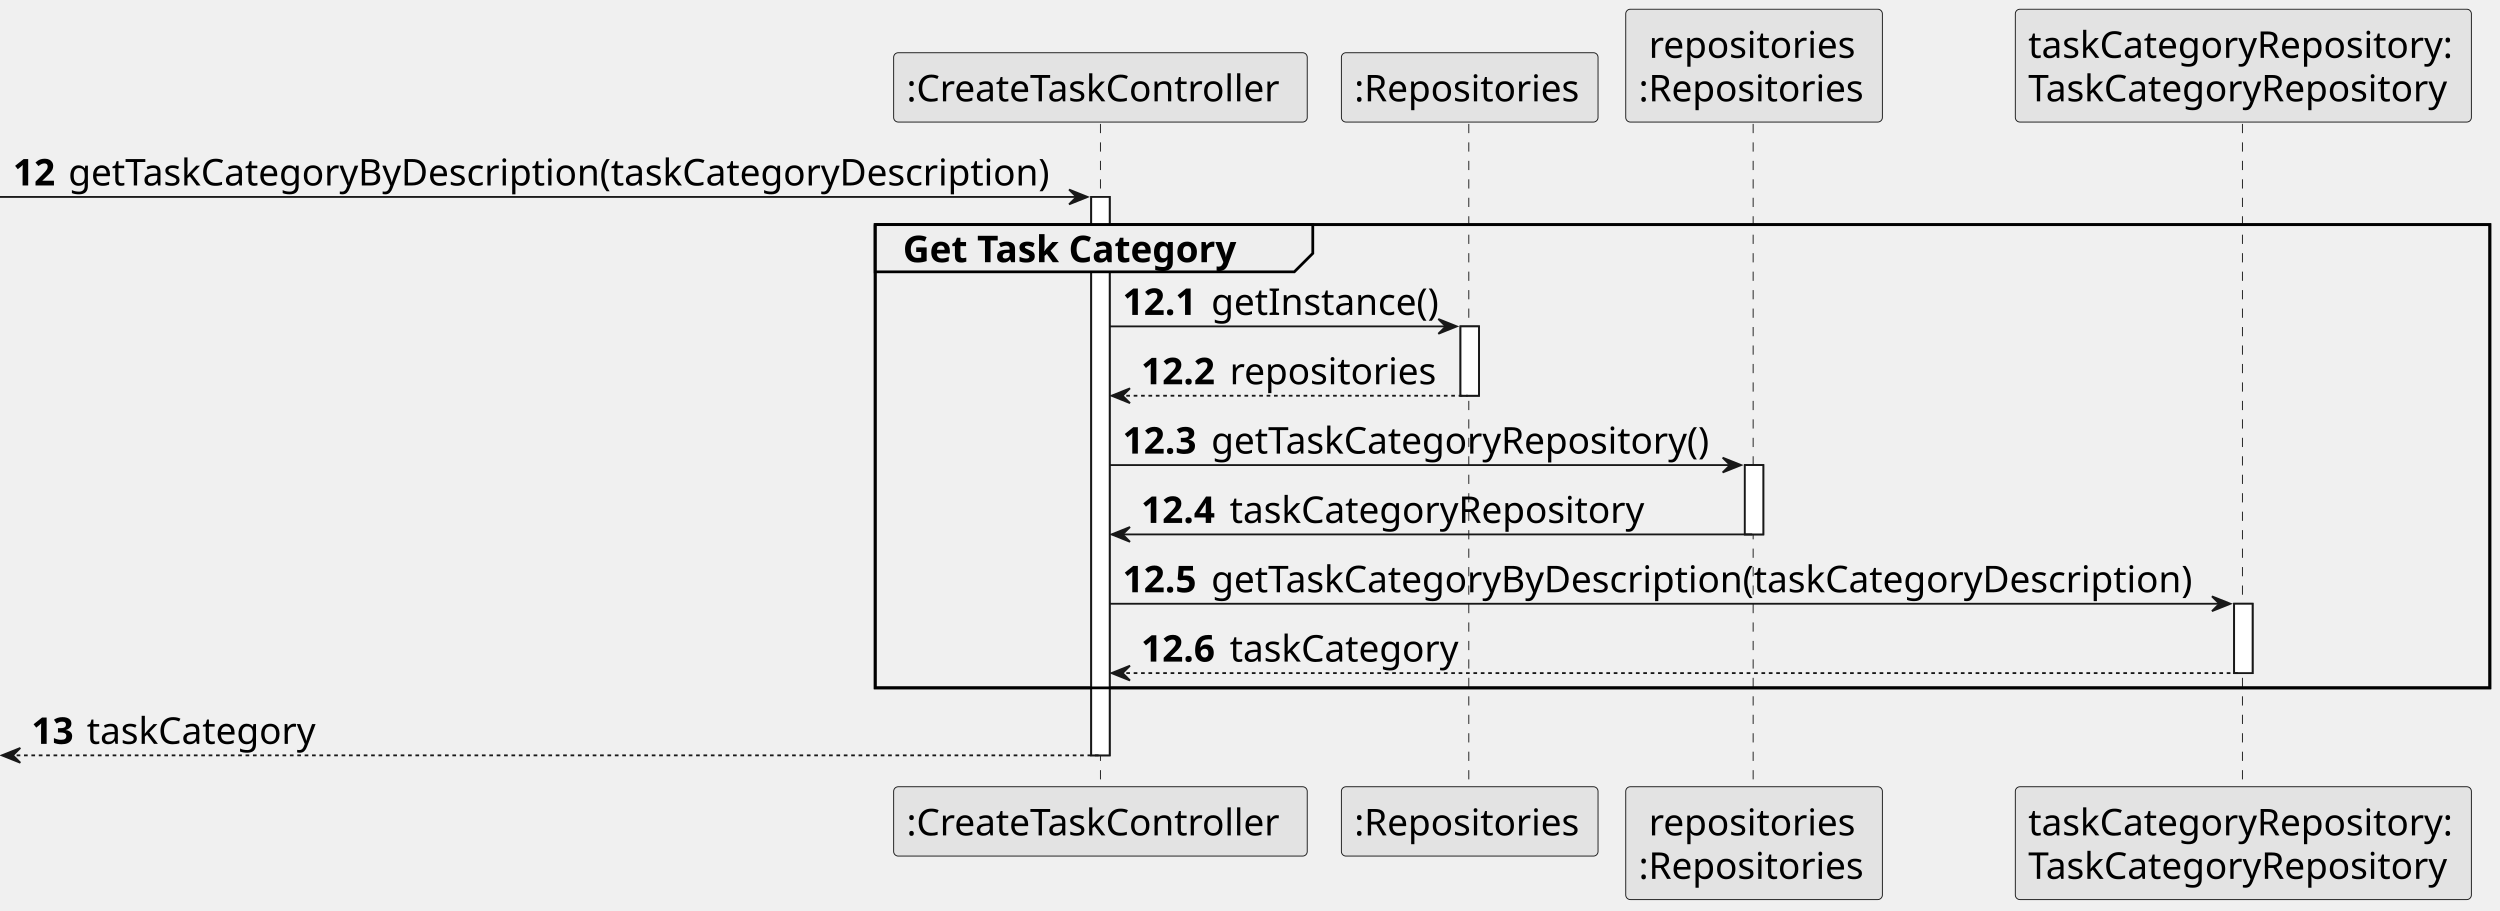
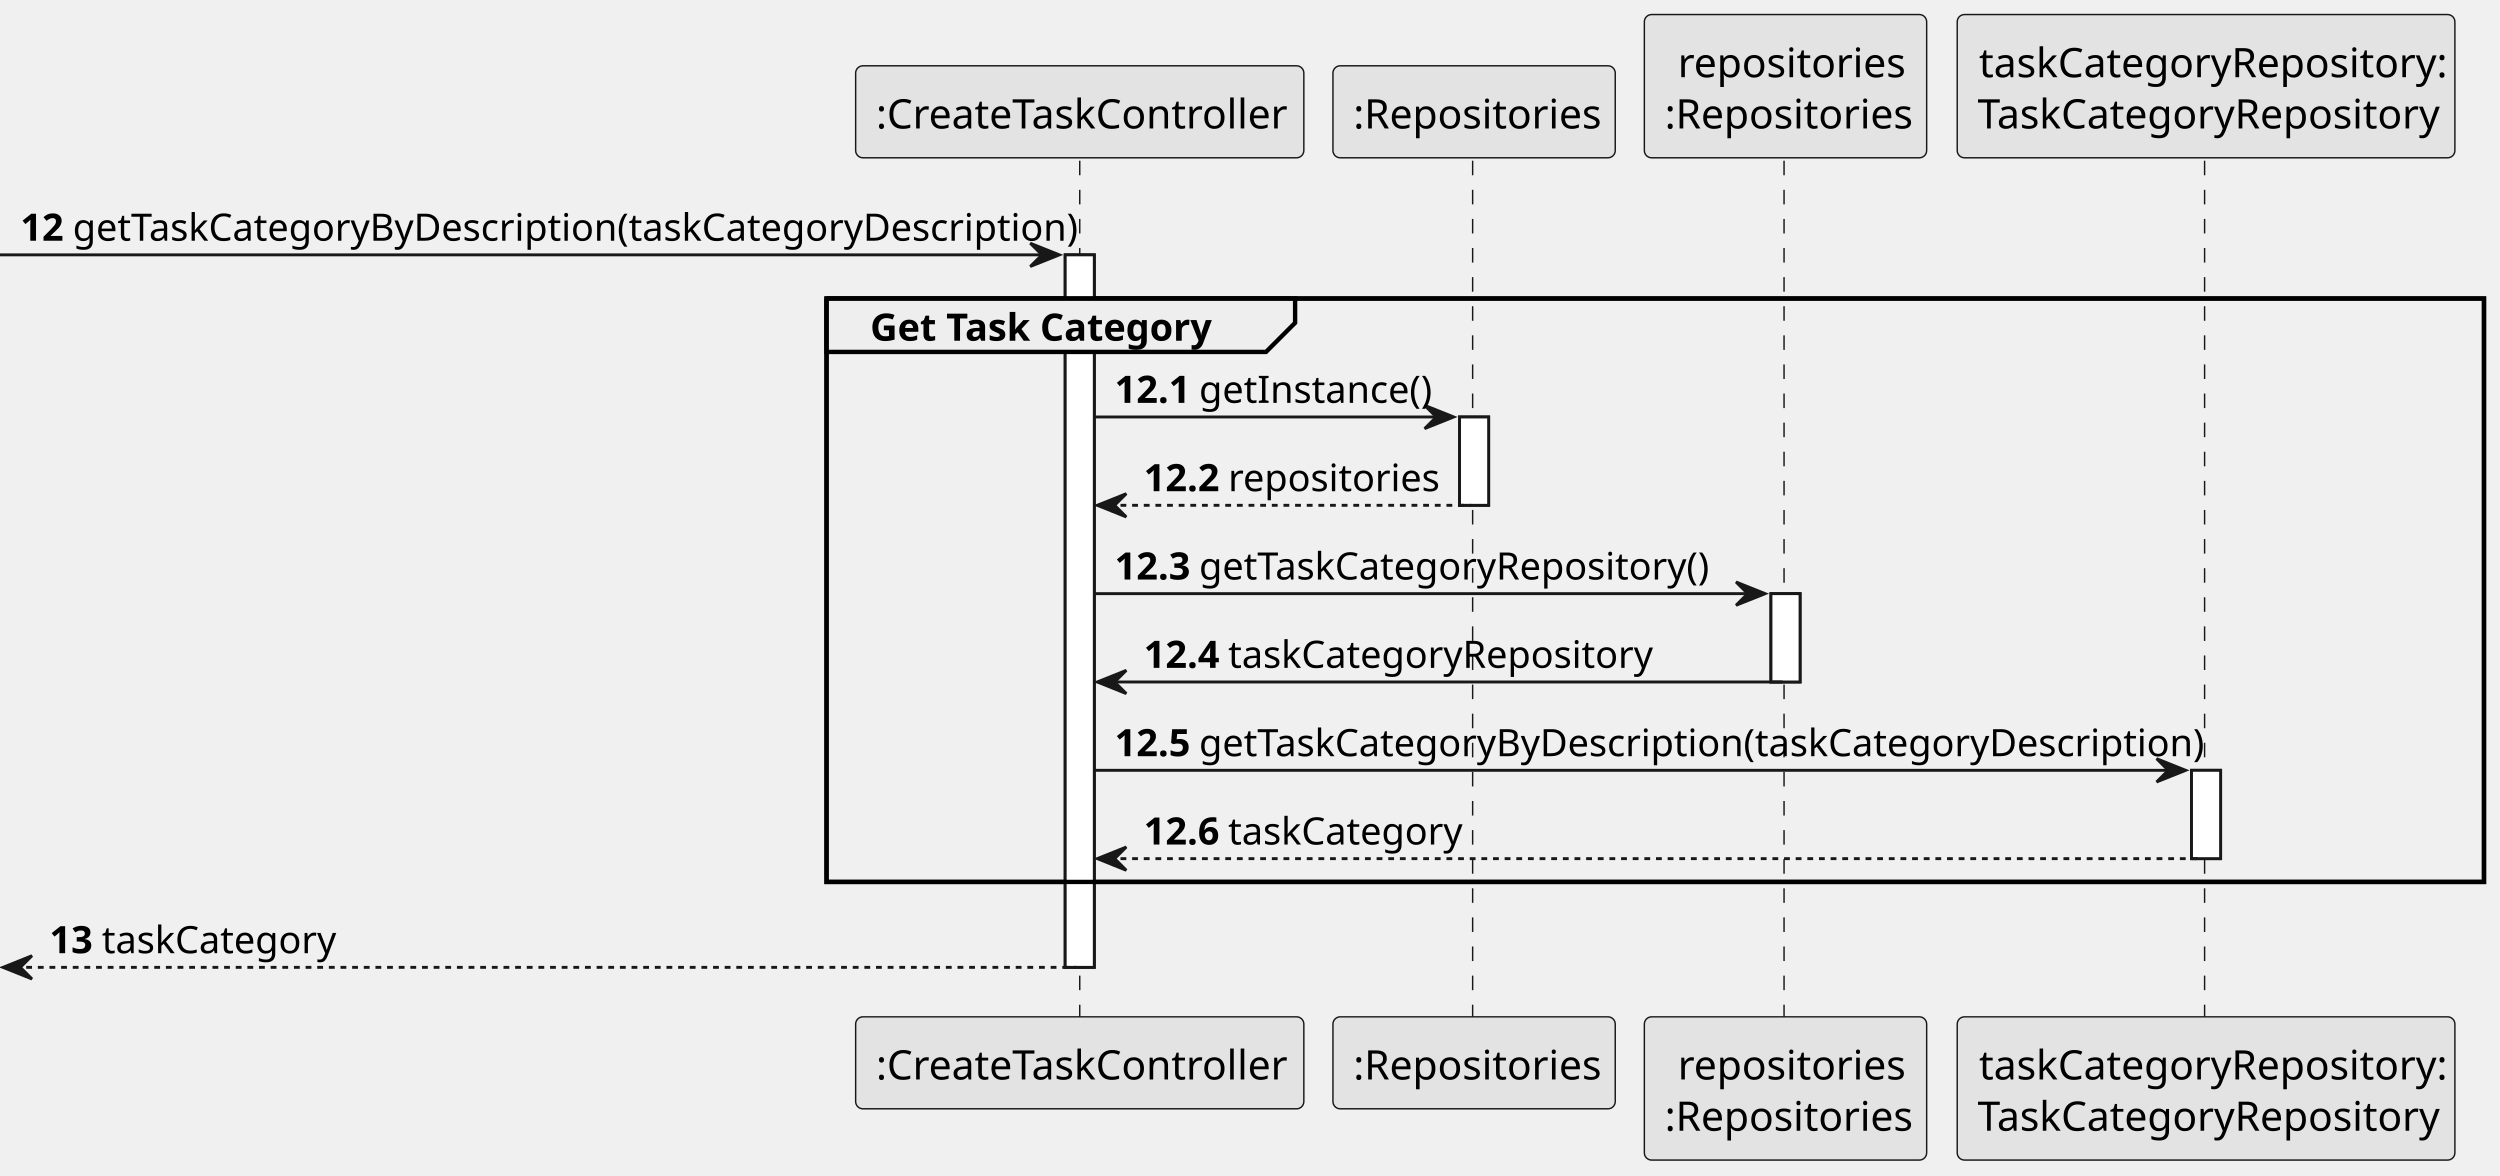
- <svg xmlns="http://www.w3.org/2000/svg" contentStyleType="text/css" height="493px" preserveAspectRatio="none" style="width:1354px;height:493px;background:#FFFFFF;" version="1.1" viewBox="0 0 1354 493" width="1354px" zoomAndPan="magnify">
+ <svg xmlns="http://www.w3.org/2000/svg" contentStyleType="text/css" height="404px" preserveAspectRatio="none" style="width:859px;height:404px;background:#FFFFFF;" version="1.1" viewBox="0 0 859 404" width="859px" zoomAndPan="magnify">
  <defs />
  <g>
-     <rect fill="#FFFFFF" height="302.438" style="stroke:#181818;stroke-width:1.0;" width="10" x="591" y="106.664" />
-     <rect fill="#FFFFFF" height="37.555" style="stroke:#181818;stroke-width:1.0;" width="10" x="791" y="176.773" />
-     <rect fill="#FFFFFF" height="37.555" style="stroke:#181818;stroke-width:1.0;" width="10" x="945" y="251.883" />
-     <rect fill="#FFFFFF" height="37.555" style="stroke:#181818;stroke-width:1.0;" width="10" x="1210" y="326.992" />
-     <rect fill="none" height="250.883" style="stroke:#000000;stroke-width:1.5;" width="874.5" x="474" y="121.664" />
-     <line style="stroke:#181818;stroke-width:0.5;stroke-dasharray:5.0,5.0;" x1="596" x2="596" y1="67.109" y2="427.102" />
-     <line style="stroke:#181818;stroke-width:0.5;stroke-dasharray:5.0,5.0;" x1="795.5" x2="795.5" y1="67.109" y2="427.102" />
-     <line style="stroke:#181818;stroke-width:0.5;stroke-dasharray:5.0,5.0;" x1="949.5" x2="949.5" y1="67.109" y2="427.102" />
-     <line style="stroke:#181818;stroke-width:0.5;stroke-dasharray:5.0,5.0;" x1="1214.5" x2="1214.5" y1="67.109" y2="427.102" />
-     <rect fill="#E3E3E3" height="37.555" rx="2.5" ry="2.5" style="stroke:#181818;stroke-width:0.5;" width="224" x="484" y="28.555" />
-     <text fill="#000000" font-family="sans-serif" font-size="20" lengthAdjust="spacing" textLength="210" x="491" y="54.891">:CreateTaskController</text>
-     <rect fill="#E3E3E3" height="37.555" rx="2.5" ry="2.5" style="stroke:#181818;stroke-width:0.5;" width="224" x="484" y="426.102" />
-     <text fill="#000000" font-family="sans-serif" font-size="20" lengthAdjust="spacing" textLength="210" x="491" y="452.438">:CreateTaskController</text>
-     <rect fill="#E3E3E3" height="37.555" rx="2.5" ry="2.5" style="stroke:#181818;stroke-width:0.5;" width="139" x="726.5" y="28.555" />
-     <text fill="#000000" font-family="sans-serif" font-size="20" lengthAdjust="spacing" textLength="125" x="733.5" y="54.891">:Repositories</text>
-     <rect fill="#E3E3E3" height="37.555" rx="2.5" ry="2.5" style="stroke:#181818;stroke-width:0.5;" width="139" x="726.5" y="426.102" />
-     <text fill="#000000" font-family="sans-serif" font-size="20" lengthAdjust="spacing" textLength="125" x="733.5" y="452.438">:Repositories</text>
-     <rect fill="#E3E3E3" height="61.109" rx="2.5" ry="2.5" style="stroke:#181818;stroke-width:0.5;" width="139" x="880.5" y="5" />
-     <text fill="#000000" font-family="sans-serif" font-size="20" lengthAdjust="spacing" textLength="114" x="893" y="31.336">repositories</text>
-     <text fill="#000000" font-family="sans-serif" font-size="20" lengthAdjust="spacing" textLength="125" x="887.5" y="54.891">:Repositories</text>
-     <rect fill="#E3E3E3" height="61.109" rx="2.5" ry="2.5" style="stroke:#181818;stroke-width:0.5;" width="139" x="880.5" y="426.102" />
-     <text fill="#000000" font-family="sans-serif" font-size="20" lengthAdjust="spacing" textLength="114" x="893" y="452.438">repositories</text>
-     <text fill="#000000" font-family="sans-serif" font-size="20" lengthAdjust="spacing" textLength="125" x="887.5" y="475.992">:Repositories</text>
-     <rect fill="#E3E3E3" height="61.109" rx="2.5" ry="2.5" style="stroke:#181818;stroke-width:0.5;" width="247" x="1091.5" y="5" />
-     <text fill="#000000" font-family="sans-serif" font-size="20" lengthAdjust="spacing" textLength="233" x="1098.5" y="31.336">taskCategoryRepository:</text>
-     <text fill="#000000" font-family="sans-serif" font-size="20" lengthAdjust="spacing" textLength="233" x="1098.5" y="54.891">TaskCategoryRepository</text>
-     <rect fill="#E3E3E3" height="61.109" rx="2.5" ry="2.5" style="stroke:#181818;stroke-width:0.5;" width="247" x="1091.5" y="426.102" />
-     <text fill="#000000" font-family="sans-serif" font-size="20" lengthAdjust="spacing" textLength="233" x="1098.5" y="452.438">taskCategoryRepository:</text>
-     <text fill="#000000" font-family="sans-serif" font-size="20" lengthAdjust="spacing" textLength="233" x="1098.5" y="475.992">TaskCategoryRepository</text>
-     <rect fill="#FFFFFF" height="302.438" style="stroke:#181818;stroke-width:1.0;" width="10" x="591" y="106.664" />
-     <rect fill="#FFFFFF" height="37.555" style="stroke:#181818;stroke-width:1.0;" width="10" x="791" y="176.773" />
-     <rect fill="#FFFFFF" height="37.555" style="stroke:#181818;stroke-width:1.0;" width="10" x="945" y="251.883" />
-     <rect fill="#FFFFFF" height="37.555" style="stroke:#181818;stroke-width:1.0;" width="10" x="1210" y="326.992" />
-     <polygon fill="#181818" points="579,102.664,589,106.664,579,110.664,583,106.664" style="stroke:#181818;stroke-width:1.0;" />
-     <line style="stroke:#181818;stroke-width:1.0;" x1="0" x2="585" y1="106.664" y2="106.664" />
-     <text fill="#000000" font-family="sans-serif" font-size="20" font-weight="bold" lengthAdjust="spacing" textLength="26" x="7" y="100.445">12</text>
-     <text fill="#000000" font-family="sans-serif" font-size="20" lengthAdjust="spacing" textLength="542" x="37" y="100.445">getTaskCategoryByDescription(taskCategoryDescription)</text>
-     <path d="M474,121.664 L711,121.664 L711,137.219 L701,147.219 L474,147.219 L474,121.664 " fill="#EEEEEE" style="stroke:#000000;stroke-width:1.5;" />
-     <rect fill="none" height="250.883" style="stroke:#000000;stroke-width:1.5;" width="874.5" x="474" y="121.664" />
-     <text fill="#000000" font-family="sans-serif" font-size="20" font-weight="bold" lengthAdjust="spacing" textLength="192" x="489" y="142">Get Task Category</text>
-     <polygon fill="#181818" points="779,172.773,789,176.773,779,180.773,783,176.773" style="stroke:#181818;stroke-width:1.0;" />
-     <line style="stroke:#181818;stroke-width:1.0;" x1="601" x2="785" y1="176.773" y2="176.773" />
-     <text fill="#000000" font-family="sans-serif" font-size="20" font-weight="bold" lengthAdjust="spacing" textLength="44" x="608" y="170.555">12.1</text>
-     <text fill="#000000" font-family="sans-serif" font-size="20" lengthAdjust="spacing" textLength="123" x="656" y="170.555">getInstance()</text>
-     <polygon fill="#181818" points="612,210.328,602,214.328,612,218.328,608,214.328" style="stroke:#181818;stroke-width:1.0;" />
-     <line style="stroke:#181818;stroke-width:1.0;stroke-dasharray:2.0,2.0;" x1="606" x2="795" y1="214.328" y2="214.328" />
-     <text fill="#000000" font-family="sans-serif" font-size="20" font-weight="bold" lengthAdjust="spacing" textLength="44" x="618" y="208.109">12.2</text>
-     <text fill="#000000" font-family="sans-serif" font-size="20" lengthAdjust="spacing" textLength="114" x="666" y="208.109">repositories</text>
-     <polygon fill="#181818" points="933,247.883,943,251.883,933,255.883,937,251.883" style="stroke:#181818;stroke-width:1.0;" />
-     <line style="stroke:#181818;stroke-width:1.0;" x1="601" x2="939" y1="251.883" y2="251.883" />
-     <text fill="#000000" font-family="sans-serif" font-size="20" font-weight="bold" lengthAdjust="spacing" textLength="44" x="608" y="245.664">12.3</text>
-     <text fill="#000000" font-family="sans-serif" font-size="20" lengthAdjust="spacing" textLength="277" x="656" y="245.664">getTaskCategoryRepository()</text>
-     <polygon fill="#181818" points="612,285.438,602,289.438,612,293.438,608,289.438" style="stroke:#181818;stroke-width:1.0;" />
-     <line style="stroke:#181818;stroke-width:1.0;" x1="606" x2="949" y1="289.438" y2="289.438" />
-     <text fill="#000000" font-family="sans-serif" font-size="20" font-weight="bold" lengthAdjust="spacing" textLength="44" x="618" y="283.219">12.4</text>
-     <text fill="#000000" font-family="sans-serif" font-size="20" lengthAdjust="spacing" textLength="227" x="666" y="283.219">taskCategoryRepository</text>
-     <polygon fill="#181818" points="1198,322.992,1208,326.992,1198,330.992,1202,326.992" style="stroke:#181818;stroke-width:1.0;" />
-     <line style="stroke:#181818;stroke-width:1.0;" x1="601" x2="1204" y1="326.992" y2="326.992" />
-     <text fill="#000000" font-family="sans-serif" font-size="20" font-weight="bold" lengthAdjust="spacing" textLength="44" x="608" y="320.773">12.5</text>
-     <text fill="#000000" font-family="sans-serif" font-size="20" lengthAdjust="spacing" textLength="542" x="656" y="320.773">getTaskCategoryByDescription(taskCategoryDescription)</text>
-     <polygon fill="#181818" points="612,360.547,602,364.547,612,368.547,608,364.547" style="stroke:#181818;stroke-width:1.0;" />
-     <line style="stroke:#181818;stroke-width:1.0;stroke-dasharray:2.0,2.0;" x1="606" x2="1214" y1="364.547" y2="364.547" />
-     <text fill="#000000" font-family="sans-serif" font-size="20" font-weight="bold" lengthAdjust="spacing" textLength="44" x="618" y="358.328">12.6</text>
-     <text fill="#000000" font-family="sans-serif" font-size="20" lengthAdjust="spacing" textLength="125" x="666" y="358.328">taskCategory</text>
-     <polygon fill="#181818" points="11,405.102,1,409.102,11,413.102,7,409.102" style="stroke:#181818;stroke-width:1.0;" />
-     <line style="stroke:#181818;stroke-width:1.0;stroke-dasharray:2.0,2.0;" x1="5" x2="595" y1="409.102" y2="409.102" />
-     <text fill="#000000" font-family="sans-serif" font-size="20" font-weight="bold" lengthAdjust="spacing" textLength="26" x="17" y="402.883">13</text>
-     <text fill="#000000" font-family="sans-serif" font-size="20" lengthAdjust="spacing" textLength="125" x="47" y="402.883">taskCategory</text>
+     <rect fill="#FFFFFF" height="244.812" style="stroke:#181818;stroke-width:1.0;" width="10" x="366" y="87.57" />
+     <rect fill="#FFFFFF" height="30.352" style="stroke:#181818;stroke-width:1.0;" width="10" x="501.5" y="143.273" />
+     <rect fill="#FFFFFF" height="30.352" style="stroke:#181818;stroke-width:1.0;" width="10" x="608.5" y="203.977" />
+     <rect fill="#FFFFFF" height="30.352" style="stroke:#181818;stroke-width:1.0;" width="10" x="753" y="264.68" />
+     <rect fill="none" height="200.461" style="stroke:#000000;stroke-width:1.5;" width="569.5" x="284" y="102.57" />
+     <line style="stroke:#181818;stroke-width:0.5;stroke-dasharray:5.0,5.0;" x1="371" x2="371" y1="55.219" y2="350.383" />
+     <line style="stroke:#181818;stroke-width:0.5;stroke-dasharray:5.0,5.0;" x1="506" x2="506" y1="55.219" y2="350.383" />
+     <line style="stroke:#181818;stroke-width:0.5;stroke-dasharray:5.0,5.0;" x1="613" x2="613" y1="55.219" y2="350.383" />
+     <line style="stroke:#181818;stroke-width:0.5;stroke-dasharray:5.0,5.0;" x1="757.5" x2="757.5" y1="55.219" y2="350.383" />
+     <rect fill="#E3E3E3" height="31.609" rx="2.5" ry="2.5" style="stroke:#181818;stroke-width:0.5;" width="154" x="294" y="22.609" />
+     <text fill="#000000" font-family="sans-serif" font-size="14" lengthAdjust="spacing" textLength="140" x="301" y="44.143">:CreateTaskController</text>
+     <rect fill="#E3E3E3" height="31.609" rx="2.5" ry="2.5" style="stroke:#181818;stroke-width:0.5;" width="154" x="294" y="349.383" />
+     <text fill="#000000" font-family="sans-serif" font-size="14" lengthAdjust="spacing" textLength="140" x="301" y="370.916">:CreateTaskController</text>
+     <rect fill="#E3E3E3" height="31.609" rx="2.5" ry="2.5" style="stroke:#181818;stroke-width:0.5;" width="97" x="458" y="22.609" />
+     <text fill="#000000" font-family="sans-serif" font-size="14" lengthAdjust="spacing" textLength="83" x="465" y="44.143">:Repositories</text>
+     <rect fill="#E3E3E3" height="31.609" rx="2.5" ry="2.5" style="stroke:#181818;stroke-width:0.5;" width="97" x="458" y="349.383" />
+     <text fill="#000000" font-family="sans-serif" font-size="14" lengthAdjust="spacing" textLength="83" x="465" y="370.916">:Repositories</text>
+     <rect fill="#E3E3E3" height="49.219" rx="2.5" ry="2.5" style="stroke:#181818;stroke-width:0.5;" width="97" x="565" y="5" />
+     <text fill="#000000" font-family="sans-serif" font-size="14" lengthAdjust="spacing" textLength="74" x="576.5" y="26.533">repositories</text>
+     <text fill="#000000" font-family="sans-serif" font-size="14" lengthAdjust="spacing" textLength="83" x="572" y="44.143">:Repositories</text>
+     <rect fill="#E3E3E3" height="49.219" rx="2.5" ry="2.5" style="stroke:#181818;stroke-width:0.5;" width="97" x="565" y="349.383" />
+     <text fill="#000000" font-family="sans-serif" font-size="14" lengthAdjust="spacing" textLength="74" x="576.5" y="370.916">repositories</text>
+     <text fill="#000000" font-family="sans-serif" font-size="14" lengthAdjust="spacing" textLength="83" x="572" y="388.525">:Repositories</text>
+     <rect fill="#E3E3E3" height="49.219" rx="2.5" ry="2.5" style="stroke:#181818;stroke-width:0.5;" width="171" x="672.5" y="5" />
+     <text fill="#000000" font-family="sans-serif" font-size="14" lengthAdjust="spacing" textLength="156" x="680" y="26.533">taskCategoryRepository:</text>
+     <text fill="#000000" font-family="sans-serif" font-size="14" lengthAdjust="spacing" textLength="157" x="679.5" y="44.143">TaskCategoryRepository</text>
+     <rect fill="#E3E3E3" height="49.219" rx="2.5" ry="2.5" style="stroke:#181818;stroke-width:0.5;" width="171" x="672.5" y="349.383" />
+     <text fill="#000000" font-family="sans-serif" font-size="14" lengthAdjust="spacing" textLength="156" x="680" y="370.916">taskCategoryRepository:</text>
+     <text fill="#000000" font-family="sans-serif" font-size="14" lengthAdjust="spacing" textLength="157" x="679.5" y="388.525">TaskCategoryRepository</text>
+     <rect fill="#FFFFFF" height="244.812" style="stroke:#181818;stroke-width:1.0;" width="10" x="366" y="87.57" />
+     <rect fill="#FFFFFF" height="30.352" style="stroke:#181818;stroke-width:1.0;" width="10" x="501.5" y="143.273" />
+     <rect fill="#FFFFFF" height="30.352" style="stroke:#181818;stroke-width:1.0;" width="10" x="608.5" y="203.977" />
+     <rect fill="#FFFFFF" height="30.352" style="stroke:#181818;stroke-width:1.0;" width="10" x="753" y="264.68" />
+     <polygon fill="#181818" points="354,83.57,364,87.57,354,91.57,358,87.57" style="stroke:#181818;stroke-width:1.0;" />
+     <line style="stroke:#181818;stroke-width:1.0;" x1="0" x2="360" y1="87.57" y2="87.57" />
+     <text fill="#000000" font-family="sans-serif" font-size="13" font-weight="bold" lengthAdjust="spacing" textLength="14" x="7" y="82.714">12</text>
+     <text fill="#000000" font-family="sans-serif" font-size="13" lengthAdjust="spacing" textLength="329" x="25" y="82.714">getTaskCategoryByDescription(taskCategoryDescription)</text>
+     <path d="M284,102.57 L445,102.57 L445,110.922 L435,120.922 L284,120.922 L284,102.57 " fill="#EEEEEE" style="stroke:#000000;stroke-width:1.5;" />
+     <rect fill="none" height="200.461" style="stroke:#000000;stroke-width:1.5;" width="569.5" x="284" y="102.57" />
+     <text fill="#000000" font-family="sans-serif" font-size="13" font-weight="bold" lengthAdjust="spacing" textLength="116" x="299" y="117.065">Get Task Category</text>
+     <polygon fill="#181818" points="489.5,139.273,499.5,143.273,489.5,147.273,493.5,143.273" style="stroke:#181818;stroke-width:1.0;" />
+     <line style="stroke:#181818;stroke-width:1.0;" x1="376" x2="495.5" y1="143.273" y2="143.273" />
+     <text fill="#000000" font-family="sans-serif" font-size="13" font-weight="bold" lengthAdjust="spacing" textLength="25" x="383" y="138.417">12.1</text>
+     <text fill="#000000" font-family="sans-serif" font-size="13" lengthAdjust="spacing" textLength="75" x="412" y="138.417">getInstance()</text>
+     <polygon fill="#181818" points="387,169.625,377,173.625,387,177.625,383,173.625" style="stroke:#181818;stroke-width:1.0;" />
+     <line style="stroke:#181818;stroke-width:1.0;stroke-dasharray:2.0,2.0;" x1="381" x2="505.5" y1="173.625" y2="173.625" />
+     <text fill="#000000" font-family="sans-serif" font-size="13" font-weight="bold" lengthAdjust="spacing" textLength="25" x="393" y="168.769">12.2</text>
+     <text fill="#000000" font-family="sans-serif" font-size="13" lengthAdjust="spacing" textLength="67" x="422" y="168.769">repositories</text>
+     <polygon fill="#181818" points="596.5,199.977,606.5,203.977,596.5,207.977,600.5,203.977" style="stroke:#181818;stroke-width:1.0;" />
+     <line style="stroke:#181818;stroke-width:1.0;" x1="376" x2="602.5" y1="203.977" y2="203.977" />
+     <text fill="#000000" font-family="sans-serif" font-size="13" font-weight="bold" lengthAdjust="spacing" textLength="25" x="383" y="199.12">12.3</text>
+     <text fill="#000000" font-family="sans-serif" font-size="13" lengthAdjust="spacing" textLength="168" x="412" y="199.12">getTaskCategoryRepository()</text>
+     <polygon fill="#181818" points="387,230.328,377,234.328,387,238.328,383,234.328" style="stroke:#181818;stroke-width:1.0;" />
+     <line style="stroke:#181818;stroke-width:1.0;" x1="381" x2="612.5" y1="234.328" y2="234.328" />
+     <text fill="#000000" font-family="sans-serif" font-size="13" font-weight="bold" lengthAdjust="spacing" textLength="25" x="393" y="229.472">12.4</text>
+     <text fill="#000000" font-family="sans-serif" font-size="13" lengthAdjust="spacing" textLength="139" x="422" y="229.472">taskCategoryRepository</text>
+     <polygon fill="#181818" points="741,260.68,751,264.68,741,268.68,745,264.68" style="stroke:#181818;stroke-width:1.0;" />
+     <line style="stroke:#181818;stroke-width:1.0;" x1="376" x2="747" y1="264.68" y2="264.68" />
+     <text fill="#000000" font-family="sans-serif" font-size="13" font-weight="bold" lengthAdjust="spacing" textLength="25" x="383" y="259.823">12.5</text>
+     <text fill="#000000" font-family="sans-serif" font-size="13" lengthAdjust="spacing" textLength="329" x="412" y="259.823">getTaskCategoryByDescription(taskCategoryDescription)</text>
+     <polygon fill="#181818" points="387,291.031,377,295.031,387,299.031,383,295.031" style="stroke:#181818;stroke-width:1.0;" />
+     <line style="stroke:#181818;stroke-width:1.0;stroke-dasharray:2.0,2.0;" x1="381" x2="757" y1="295.031" y2="295.031" />
+     <text fill="#000000" font-family="sans-serif" font-size="13" font-weight="bold" lengthAdjust="spacing" textLength="25" x="393" y="290.175">12.6</text>
+     <text fill="#000000" font-family="sans-serif" font-size="13" lengthAdjust="spacing" textLength="77" x="422" y="290.175">taskCategory</text>
+     <polygon fill="#181818" points="11,328.383,1,332.383,11,336.383,7,332.383" style="stroke:#181818;stroke-width:1.0;" />
+     <line style="stroke:#181818;stroke-width:1.0;stroke-dasharray:2.0,2.0;" x1="5" x2="370" y1="332.383" y2="332.383" />
+     <text fill="#000000" font-family="sans-serif" font-size="13" font-weight="bold" lengthAdjust="spacing" textLength="14" x="17" y="327.526">13</text>
+     <text fill="#000000" font-family="sans-serif" font-size="13" lengthAdjust="spacing" textLength="77" x="35" y="327.526">taskCategory</text>
  </g>
</svg>
